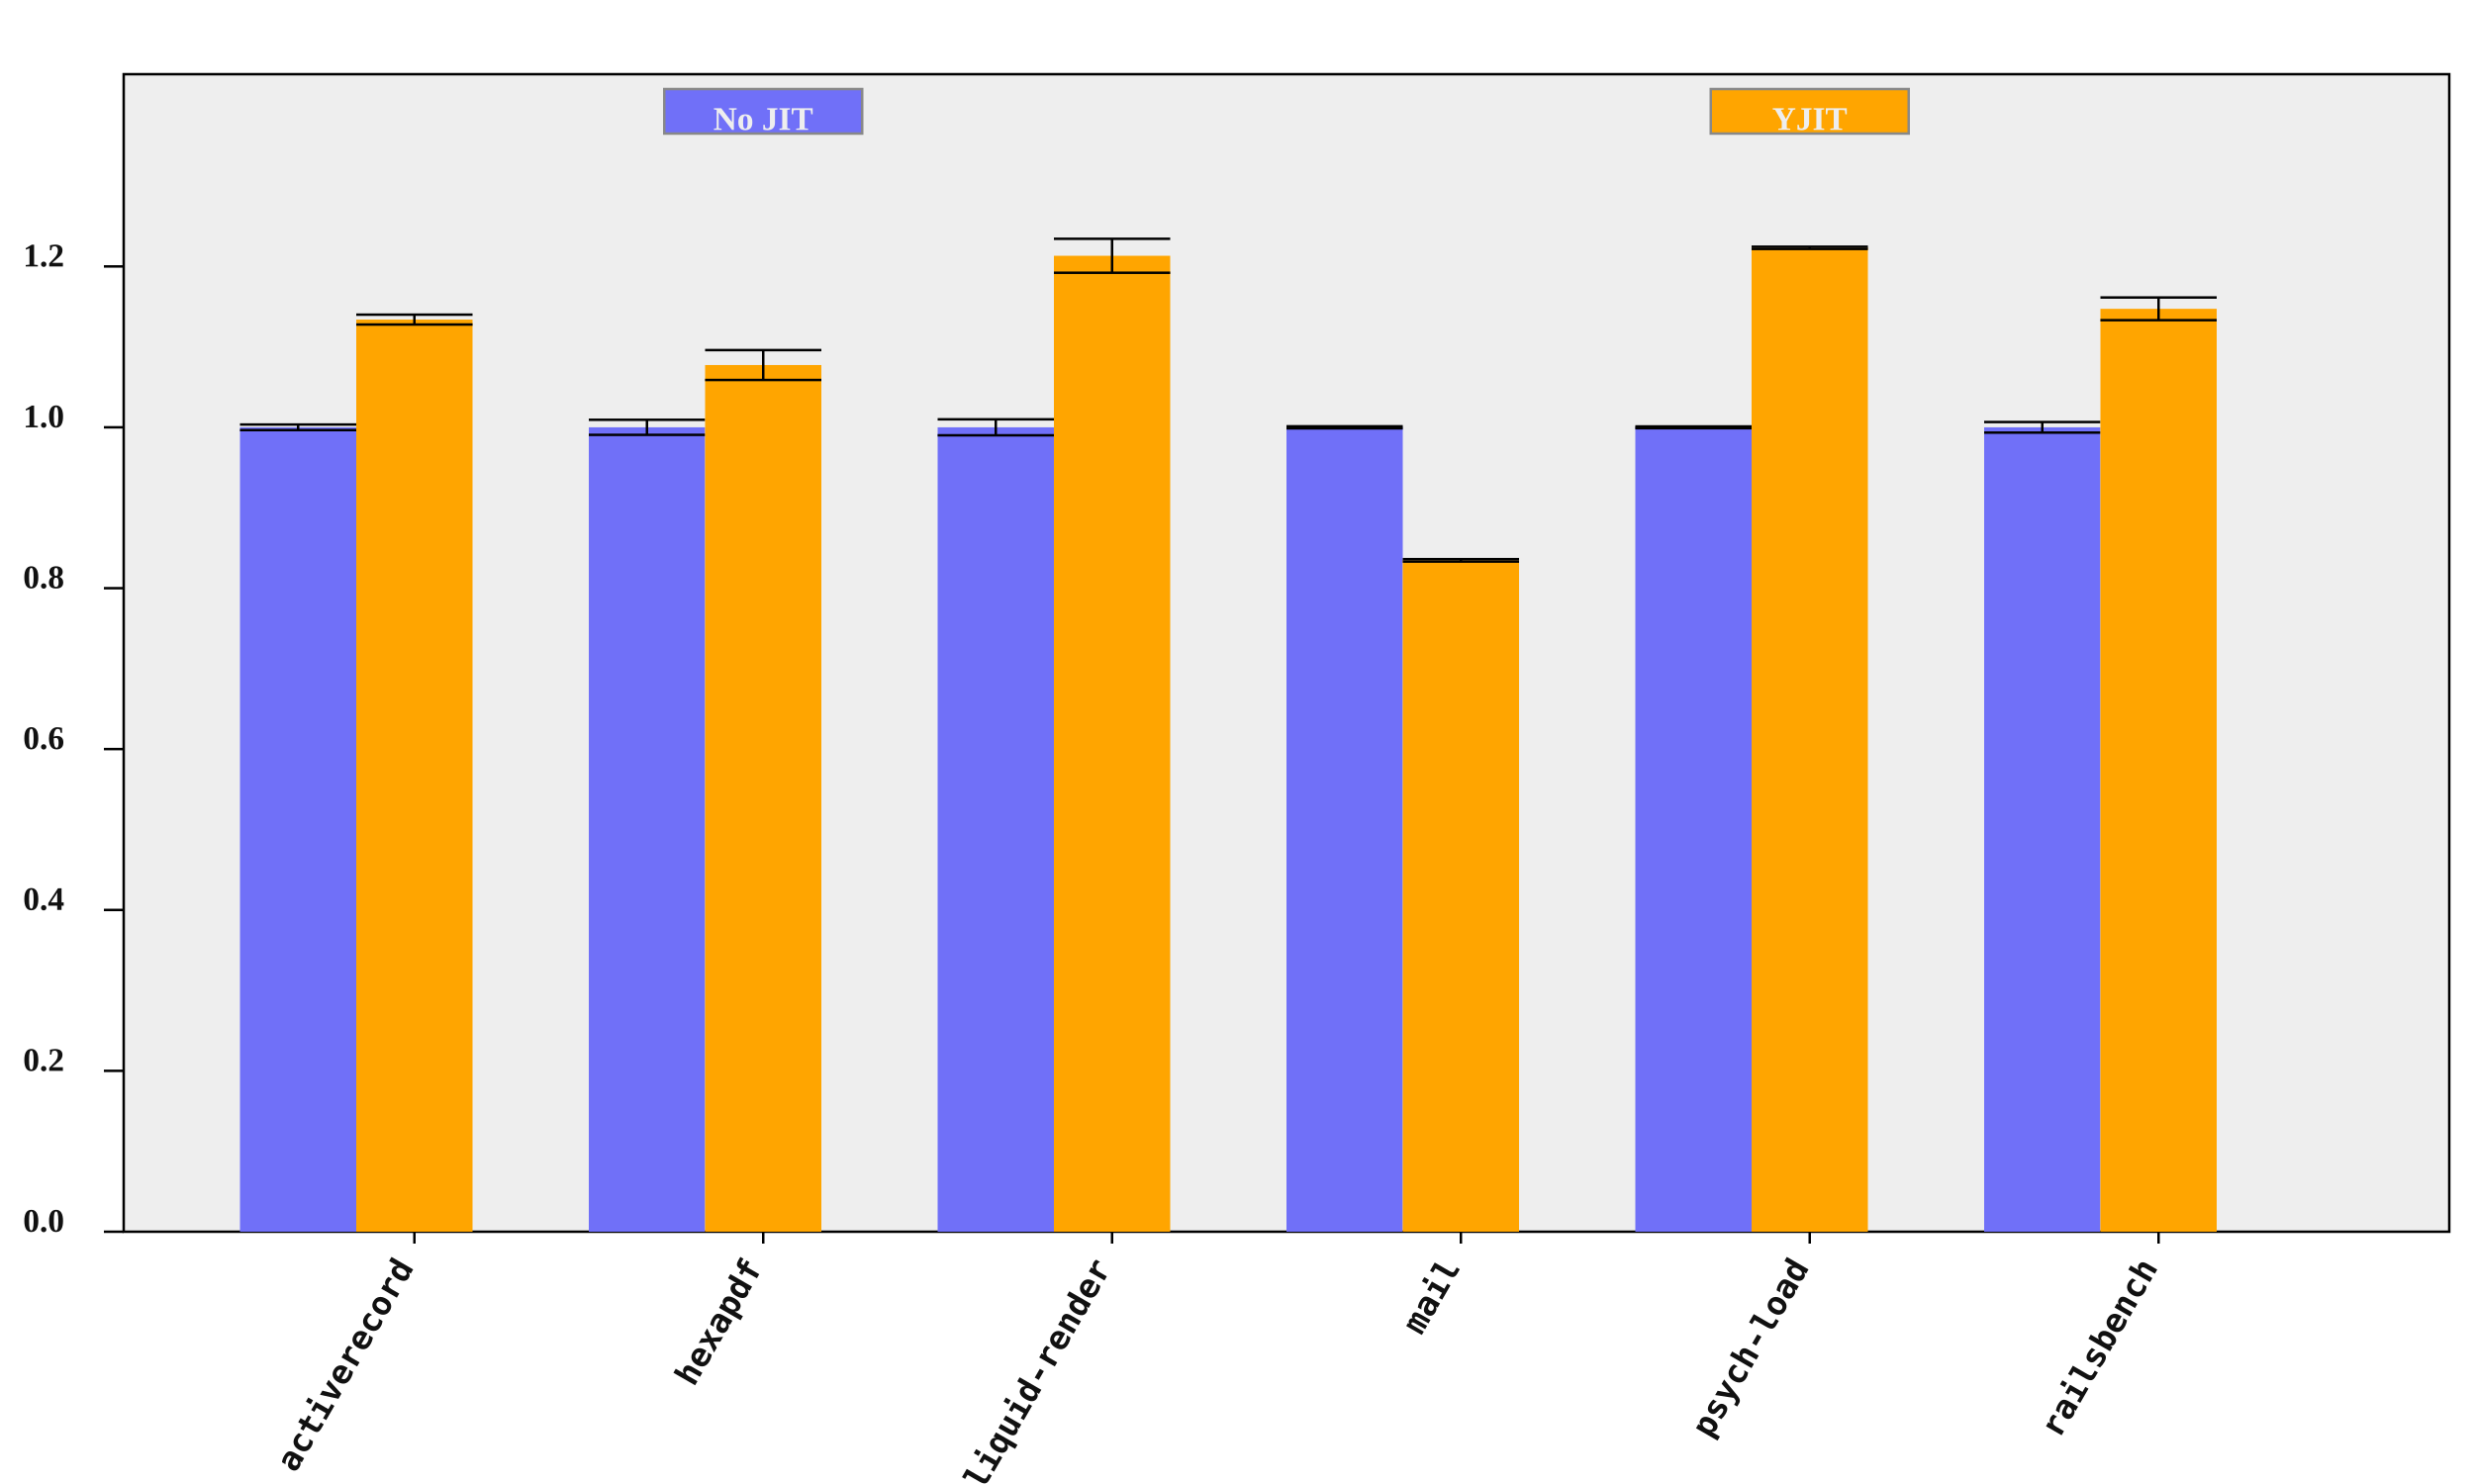
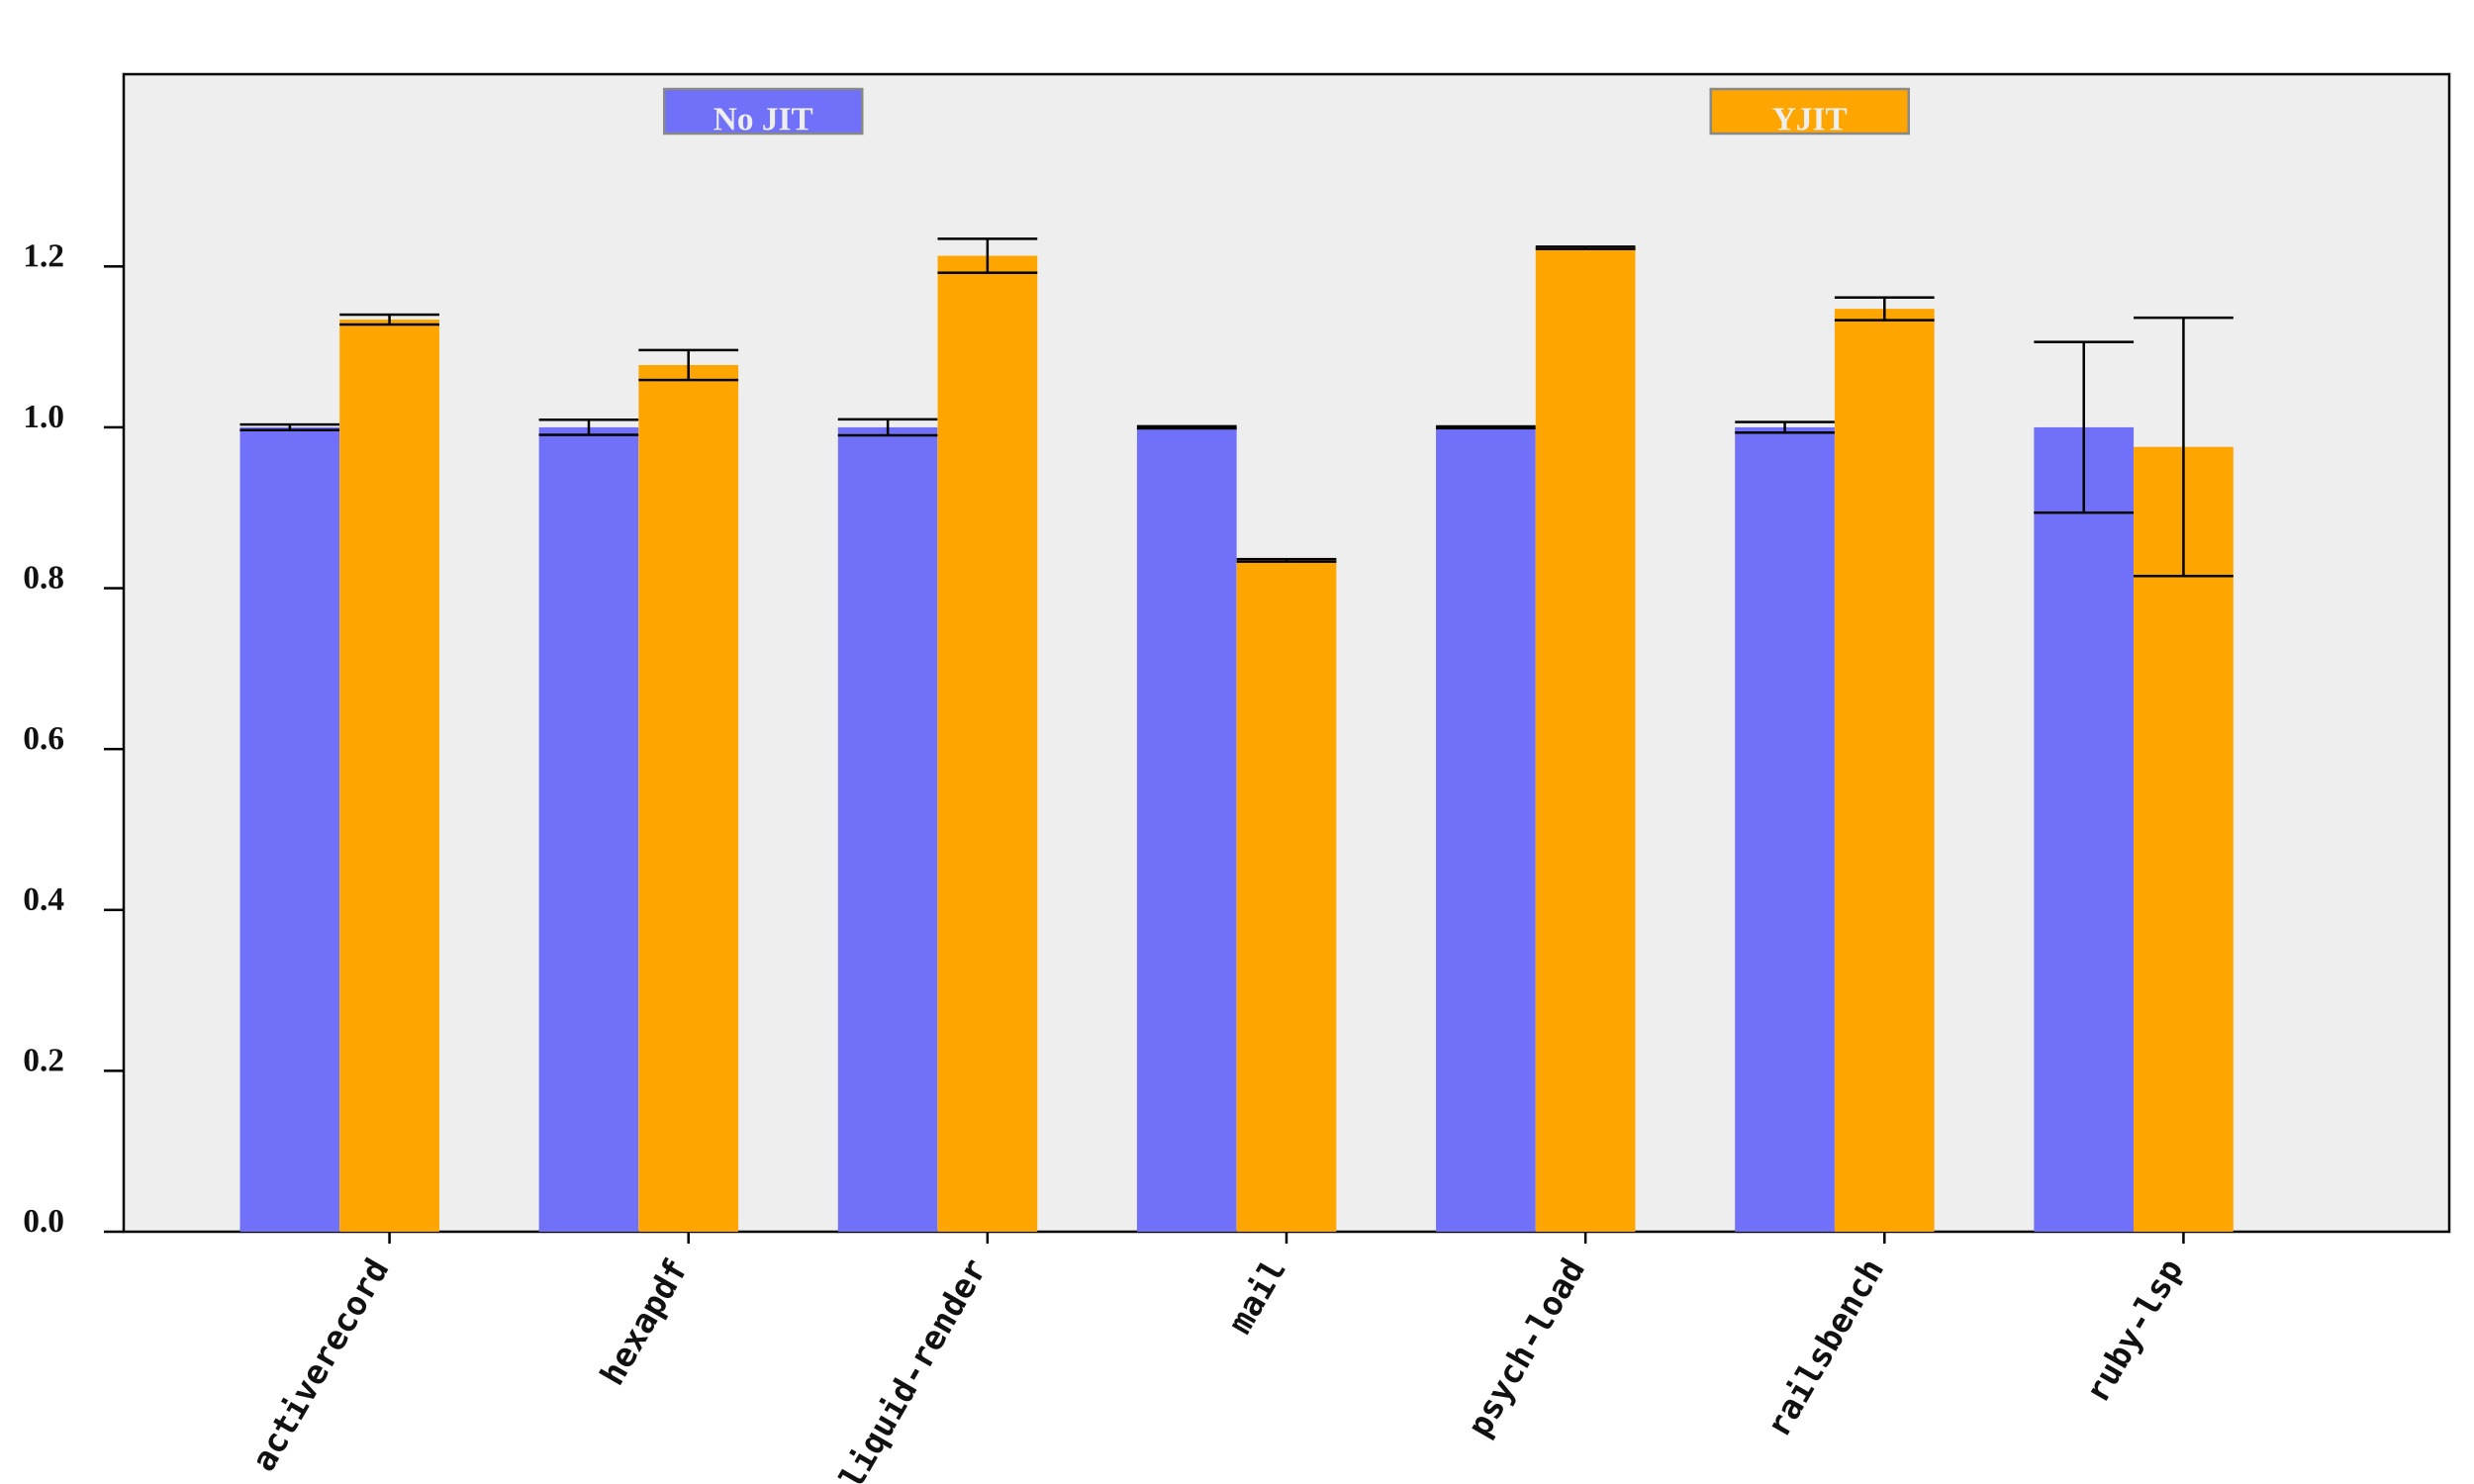
<svg xmlns="http://www.w3.org/2000/svg" viewBox="0 0 1000 600" width="100%" height="100%">
  <rect x="50.0" y="30.0" width="940.0" height="468" stroke="#000" fill="#EEE" />
  <line x1="42.0" y1="498" x2="50.0" y2="498" stroke="#000" />
  <text x="26" y="498" text-anchor="end" font-weight="bold" font-size="small" fill="#111">
0.0
</text>
  <line x1="42.0" y1="432.954" x2="50.0" y2="432.954" stroke="#000" />
  <text x="26" y="432.954" text-anchor="end" font-weight="bold" font-size="small" fill="#111">
0.2
</text>
  <line x1="42.0" y1="367.908" x2="50.0" y2="367.908" stroke="#000" />
  <text x="26" y="367.908" text-anchor="end" font-weight="bold" font-size="small" fill="#111">
0.4
</text>
  <line x1="42.0" y1="302.862" x2="50.0" y2="302.862" stroke="#000" />
  <text x="26" y="302.862" text-anchor="end" font-weight="bold" font-size="small" fill="#111">
0.6
</text>
  <line x1="42.0" y1="237.816" x2="50.0" y2="237.816" stroke="#000" />
  <text x="26" y="237.816" text-anchor="end" font-weight="bold" font-size="small" fill="#111">
0.8
</text>
  <line x1="42.0" y1="172.77" x2="50.0" y2="172.77" stroke="#000" />
  <text x="26" y="172.77" text-anchor="end" font-weight="bold" font-size="small" fill="#111">
1.0
</text>
  <line x1="42.0" y1="107.724" x2="50.0" y2="107.724" stroke="#000" />
  <text x="26" y="107.724" text-anchor="end" font-weight="bold" font-size="small" fill="#111">
1.2
</text>
  <rect x="268.5" y="36" width="80.0" height="18.0" fill="#7070f8" stroke="#888" />
  <text x="308.5" y="52.5" font-size="small" text-anchor="middle" font-weight="bold" fill="#EEE">
No JIT
</text>
  <rect x="691.5" y="36" width="80.0" height="18.0" fill="orange" stroke="#888" />
  <text x="731.5" y="52.5" font-size="small" text-anchor="middle" font-weight="bold" fill="#EEE">
YJIT
</text>
-   <rect x="97.0" y="172.77" width="47" height="325.23" fill="#7070f8" data-tooltip="1.00x baseline speed (No JIT)" />
-   <line x1="97.0" y1="171.639" x2="144.0" y2="171.639" stroke="#000" />
-   <line x1="97.0" y1="173.902" x2="144.0" y2="173.902" stroke="#000" />
-   <line x1="120.5" y1="171.639" x2="120.5" y2="173.902" stroke="#000" />
-   <rect x="144.0" y="129.215" width="47" height="368.785" fill="orange" data-tooltip="1.13x baseline speed (YJIT)" />
-   <line x1="144.0" y1="127.216" x2="191" y2="127.216" stroke="#000" />
-   <line x1="144.0" y1="131.213" x2="191" y2="131.213" stroke="#000" />
-   <line x1="167.5" y1="127.216" x2="167.5" y2="131.213" stroke="#000" />
-   <line x1="167.5" y1="498.0" x2="167.5" y2="502.8" stroke="#000" />
-   <text x="167.5" y="512.4" fill="#111" font-size="small" font-family="monospace" font-weight="bold" text-anchor="end" transform="rotate(-60, 167.5, 512.4)">
+   <rect x="97.0" y="172.77" width="40.286" height="325.23" fill="#7070f8" data-tooltip="1.00x baseline speed (No JIT)" />
+   <line x1="97.0" y1="171.639" x2="137.286" y2="171.639" stroke="#000" />
+   <line x1="97.0" y1="173.902" x2="137.286" y2="173.902" stroke="#000" />
+   <line x1="117.143" y1="171.639" x2="117.143" y2="173.902" stroke="#000" />
+   <rect x="137.286" y="129.215" width="40.286" height="368.785" fill="orange" data-tooltip="1.13x baseline speed (YJIT)" />
+   <line x1="137.286" y1="127.216" x2="177.571" y2="127.216" stroke="#000" />
+   <line x1="137.286" y1="131.213" x2="177.571" y2="131.213" stroke="#000" />
+   <line x1="157.429" y1="127.216" x2="157.429" y2="131.213" stroke="#000" />
+   <line x1="157.429" y1="498.0" x2="157.429" y2="502.8" stroke="#000" />
+   <text x="157.429" y="512.4" fill="#111" font-size="small" font-family="monospace" font-weight="bold" text-anchor="end" transform="rotate(-60, 157.4286, 512.4)">
activerecord
</text>
-   <rect x="238.0" y="172.77" width="47" height="325.23" fill="#7070f8" data-tooltip="1.00x baseline speed (No JIT)" />
-   <line x1="238.0" y1="169.723" x2="285.0" y2="169.723" stroke="#000" />
-   <line x1="238.0" y1="175.818" x2="285.0" y2="175.818" stroke="#000" />
-   <line x1="261.5" y1="169.723" x2="261.5" y2="175.818" stroke="#000" />
-   <rect x="285.0" y="147.591" width="47" height="350.409" fill="orange" data-tooltip="1.08x baseline speed (YJIT)" />
-   <line x1="285.0" y1="141.549" x2="332" y2="141.549" stroke="#000" />
-   <line x1="285.0" y1="153.632" x2="332" y2="153.632" stroke="#000" />
-   <line x1="308.5" y1="141.549" x2="308.5" y2="153.632" stroke="#000" />
-   <line x1="308.5" y1="498.0" x2="308.5" y2="502.8" stroke="#000" />
-   <text x="308.5" y="512.4" fill="#111" font-size="small" font-family="monospace" font-weight="bold" text-anchor="end" transform="rotate(-60, 308.5, 512.4)">
+   <rect x="217.857" y="172.77" width="40.286" height="325.23" fill="#7070f8" data-tooltip="1.00x baseline speed (No JIT)" />
+   <line x1="217.857" y1="169.723" x2="258.143" y2="169.723" stroke="#000" />
+   <line x1="217.857" y1="175.818" x2="258.143" y2="175.818" stroke="#000" />
+   <line x1="238.0" y1="169.723" x2="238.0" y2="175.818" stroke="#000" />
+   <rect x="258.143" y="147.591" width="40.286" height="350.409" fill="orange" data-tooltip="1.08x baseline speed (YJIT)" />
+   <line x1="258.143" y1="141.549" x2="298.429" y2="141.549" stroke="#000" />
+   <line x1="258.143" y1="153.632" x2="298.429" y2="153.632" stroke="#000" />
+   <line x1="278.286" y1="141.549" x2="278.286" y2="153.632" stroke="#000" />
+   <line x1="278.286" y1="498.0" x2="278.286" y2="502.8" stroke="#000" />
+   <text x="278.286" y="512.4" fill="#111" font-size="small" font-family="monospace" font-weight="bold" text-anchor="end" transform="rotate(-60, 278.2857, 512.4)">
hexapdf
</text>
-   <rect x="379.0" y="172.77" width="47" height="325.23" fill="#7070f8" data-tooltip="1.00x baseline speed (No JIT)" />
-   <line x1="379.0" y1="169.538" x2="426.0" y2="169.538" stroke="#000" />
-   <line x1="379.0" y1="176.002" x2="426.0" y2="176.002" stroke="#000" />
-   <line x1="402.5" y1="169.538" x2="402.5" y2="176.002" stroke="#000" />
-   <rect x="426.0" y="103.413" width="47" height="394.587" fill="orange" data-tooltip="1.21x baseline speed (YJIT)" />
-   <line x1="426.0" y1="96.545" x2="473.0" y2="96.545" stroke="#000" />
-   <line x1="426.0" y1="110.281" x2="473.0" y2="110.281" stroke="#000" />
-   <line x1="449.5" y1="96.545" x2="449.5" y2="110.281" stroke="#000" />
-   <line x1="449.5" y1="498.0" x2="449.5" y2="502.8" stroke="#000" />
-   <text x="449.5" y="512.4" fill="#111" font-size="small" font-family="monospace" font-weight="bold" text-anchor="end" transform="rotate(-60, 449.5, 512.4)">
+   <rect x="338.714" y="172.77" width="40.286" height="325.23" fill="#7070f8" data-tooltip="1.00x baseline speed (No JIT)" />
+   <line x1="338.714" y1="169.538" x2="379.0" y2="169.538" stroke="#000" />
+   <line x1="338.714" y1="176.002" x2="379.0" y2="176.002" stroke="#000" />
+   <line x1="358.857" y1="169.538" x2="358.857" y2="176.002" stroke="#000" />
+   <rect x="379.0" y="103.413" width="40.286" height="394.587" fill="orange" data-tooltip="1.21x baseline speed (YJIT)" />
+   <line x1="379.0" y1="96.545" x2="419.286" y2="96.545" stroke="#000" />
+   <line x1="379.0" y1="110.281" x2="419.286" y2="110.281" stroke="#000" />
+   <line x1="399.143" y1="96.545" x2="399.143" y2="110.281" stroke="#000" />
+   <line x1="399.143" y1="498.0" x2="399.143" y2="502.8" stroke="#000" />
+   <text x="399.143" y="512.4" fill="#111" font-size="small" font-family="monospace" font-weight="bold" text-anchor="end" transform="rotate(-60, 399.1429, 512.4)">
liquid-render
</text>
-   <rect x="520" y="172.77" width="47" height="325.23" fill="#7070f8" data-tooltip="1.00x baseline speed (No JIT)" />
-   <line x1="520" y1="172.357" x2="567.0" y2="172.357" stroke="#000" />
-   <line x1="520" y1="173.184" x2="567.0" y2="173.184" stroke="#000" />
-   <line x1="543.5" y1="172.357" x2="543.5" y2="173.184" stroke="#000" />
-   <rect x="567.0" y="226.565" width="47" height="271.435" fill="orange" data-tooltip="0.83x baseline speed (YJIT)" />
-   <line x1="567.0" y1="226.074" x2="614.0" y2="226.074" stroke="#000" />
-   <line x1="567.0" y1="227.055" x2="614.0" y2="227.055" stroke="#000" />
-   <line x1="590.5" y1="226.074" x2="590.5" y2="227.055" stroke="#000" />
-   <line x1="590.5" y1="498.0" x2="590.5" y2="502.8" stroke="#000" />
-   <text x="590.5" y="512.4" fill="#111" font-size="small" font-family="monospace" font-weight="bold" text-anchor="end" transform="rotate(-60, 590.5, 512.4)">
+   <rect x="459.571" y="172.77" width="40.286" height="325.23" fill="#7070f8" data-tooltip="1.00x baseline speed (No JIT)" />
+   <line x1="459.571" y1="172.357" x2="499.857" y2="172.357" stroke="#000" />
+   <line x1="459.571" y1="173.184" x2="499.857" y2="173.184" stroke="#000" />
+   <line x1="479.714" y1="172.357" x2="479.714" y2="173.184" stroke="#000" />
+   <rect x="499.857" y="226.565" width="40.286" height="271.435" fill="orange" data-tooltip="0.83x baseline speed (YJIT)" />
+   <line x1="499.857" y1="226.074" x2="540.143" y2="226.074" stroke="#000" />
+   <line x1="499.857" y1="227.055" x2="540.143" y2="227.055" stroke="#000" />
+   <line x1="520" y1="226.074" x2="520" y2="227.055" stroke="#000" />
+   <line x1="520" y1="498.0" x2="520" y2="502.8" stroke="#000" />
+   <text x="520" y="512.4" fill="#111" font-size="small" font-family="monospace" font-weight="bold" text-anchor="end" transform="rotate(-60, 520, 512.4)">
mail
</text>
-   <rect x="661" y="172.77" width="47" height="325.23" fill="#7070f8" data-tooltip="1.00x baseline speed (No JIT)" />
-   <line x1="661" y1="172.409" x2="708.0" y2="172.409" stroke="#000" />
-   <line x1="661" y1="173.132" x2="708.0" y2="173.132" stroke="#000" />
-   <line x1="684.5" y1="172.409" x2="684.5" y2="173.132" stroke="#000" />
-   <rect x="708.0" y="100.2" width="47" height="397.8" fill="orange" data-tooltip="1.22x baseline speed (YJIT)" />
-   <line x1="708.0" y1="99.748" x2="755.0" y2="99.748" stroke="#000" />
-   <line x1="708.0" y1="100.652" x2="755.0" y2="100.652" stroke="#000" />
-   <line x1="731.5" y1="99.748" x2="731.5" y2="100.652" stroke="#000" />
-   <line x1="731.5" y1="498.0" x2="731.5" y2="502.8" stroke="#000" />
-   <text x="731.5" y="512.4" fill="#111" font-size="small" font-family="monospace" font-weight="bold" text-anchor="end" transform="rotate(-60, 731.5, 512.4)">
+   <rect x="580.429" y="172.77" width="40.286" height="325.23" fill="#7070f8" data-tooltip="1.00x baseline speed (No JIT)" />
+   <line x1="580.429" y1="172.409" x2="620.714" y2="172.409" stroke="#000" />
+   <line x1="580.429" y1="173.132" x2="620.714" y2="173.132" stroke="#000" />
+   <line x1="600.571" y1="172.409" x2="600.571" y2="173.132" stroke="#000" />
+   <rect x="620.714" y="100.2" width="40.286" height="397.8" fill="orange" data-tooltip="1.22x baseline speed (YJIT)" />
+   <line x1="620.714" y1="99.748" x2="661" y2="99.748" stroke="#000" />
+   <line x1="620.714" y1="100.652" x2="661" y2="100.652" stroke="#000" />
+   <line x1="640.857" y1="99.748" x2="640.857" y2="100.652" stroke="#000" />
+   <line x1="640.857" y1="498.0" x2="640.857" y2="502.8" stroke="#000" />
+   <text x="640.857" y="512.4" fill="#111" font-size="small" font-family="monospace" font-weight="bold" text-anchor="end" transform="rotate(-60, 640.8571, 512.4)">
psych-load
</text>
-   <rect x="802" y="172.77" width="47" height="325.23" fill="#7070f8" data-tooltip="1.00x baseline speed (No JIT)" />
-   <line x1="802" y1="170.632" x2="849.0" y2="170.632" stroke="#000" />
-   <line x1="802" y1="174.908" x2="849.0" y2="174.908" stroke="#000" />
-   <line x1="825.5" y1="170.632" x2="825.5" y2="174.908" stroke="#000" />
-   <rect x="849.0" y="124.865" width="47" height="373.135" fill="orange" data-tooltip="1.15x baseline speed (YJIT)" />
-   <line x1="849.0" y1="120.28" x2="896.0" y2="120.28" stroke="#000" />
-   <line x1="849.0" y1="129.451" x2="896.0" y2="129.451" stroke="#000" />
-   <line x1="872.5" y1="120.28" x2="872.5" y2="129.451" stroke="#000" />
-   <line x1="872.5" y1="498.0" x2="872.5" y2="502.8" stroke="#000" />
-   <text x="872.5" y="512.4" fill="#111" font-size="small" font-family="monospace" font-weight="bold" text-anchor="end" transform="rotate(-60, 872.5, 512.4)">
+   <rect x="701.286" y="172.77" width="40.286" height="325.23" fill="#7070f8" data-tooltip="1.00x baseline speed (No JIT)" />
+   <line x1="701.286" y1="170.632" x2="741.571" y2="170.632" stroke="#000" />
+   <line x1="701.286" y1="174.908" x2="741.571" y2="174.908" stroke="#000" />
+   <line x1="721.429" y1="170.632" x2="721.429" y2="174.908" stroke="#000" />
+   <rect x="741.571" y="124.865" width="40.286" height="373.135" fill="orange" data-tooltip="1.15x baseline speed (YJIT)" />
+   <line x1="741.571" y1="120.28" x2="781.857" y2="120.28" stroke="#000" />
+   <line x1="741.571" y1="129.451" x2="781.857" y2="129.451" stroke="#000" />
+   <line x1="761.714" y1="120.28" x2="761.714" y2="129.451" stroke="#000" />
+   <line x1="761.714" y1="498.0" x2="761.714" y2="502.8" stroke="#000" />
+   <text x="761.714" y="512.4" fill="#111" font-size="small" font-family="monospace" font-weight="bold" text-anchor="end" transform="rotate(-60, 761.7143, 512.4)">
railsbench
</text>
+   <rect x="822.143" y="172.77" width="40.286" height="325.23" fill="#7070f8" data-tooltip="1.00x baseline speed (No JIT)" />
+   <line x1="822.143" y1="138.264" x2="862.429" y2="138.264" stroke="#000" />
+   <line x1="822.143" y1="207.277" x2="862.429" y2="207.277" stroke="#000" />
+   <line x1="842.286" y1="138.264" x2="842.286" y2="207.277" stroke="#000" />
+   <rect x="862.429" y="180.677" width="40.286" height="317.323" fill="orange" data-tooltip="0.98x baseline speed (YJIT)" />
+   <line x1="862.429" y1="128.462" x2="902.714" y2="128.462" stroke="#000" />
+   <line x1="862.429" y1="232.891" x2="902.714" y2="232.891" stroke="#000" />
+   <line x1="882.571" y1="128.462" x2="882.571" y2="232.891" stroke="#000" />
+   <line x1="882.571" y1="498.0" x2="882.571" y2="502.8" stroke="#000" />
+   <text x="882.571" y="512.4" fill="#111" font-size="small" font-family="monospace" font-weight="bold" text-anchor="end" transform="rotate(-60, 882.5714, 512.4)">
+ ruby-lsp
+ </text>
</svg>
